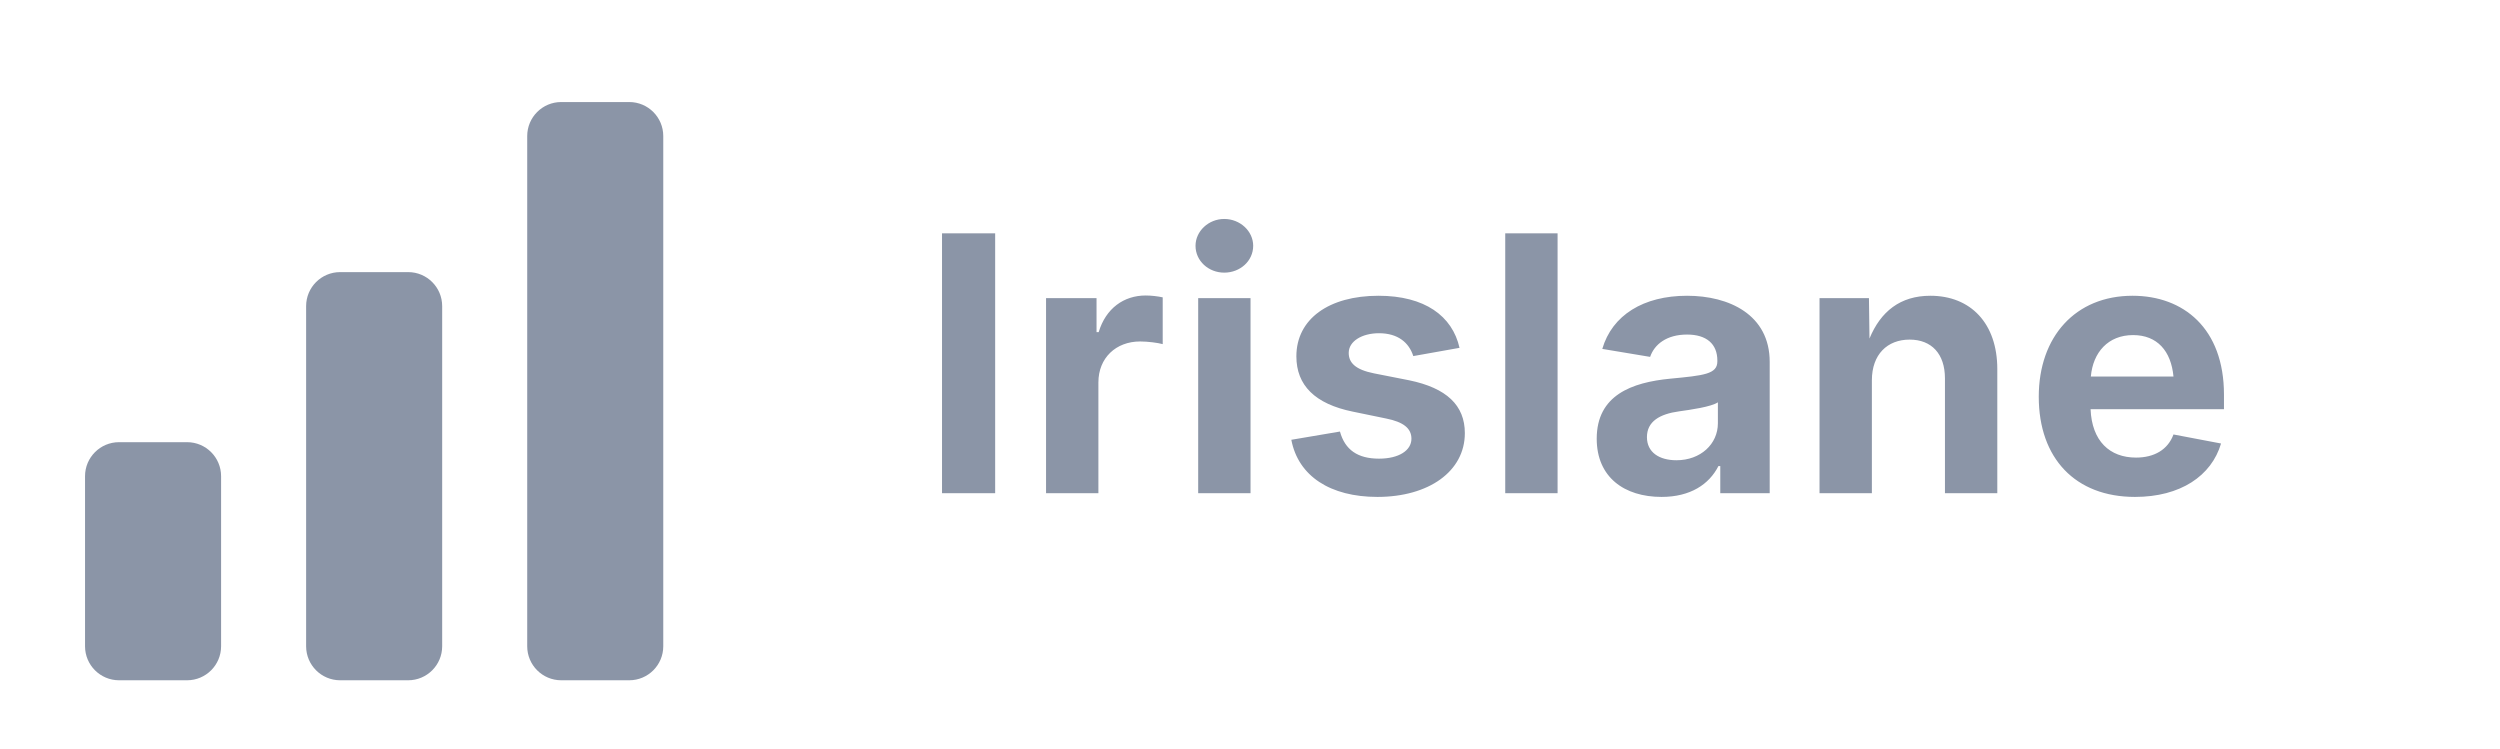
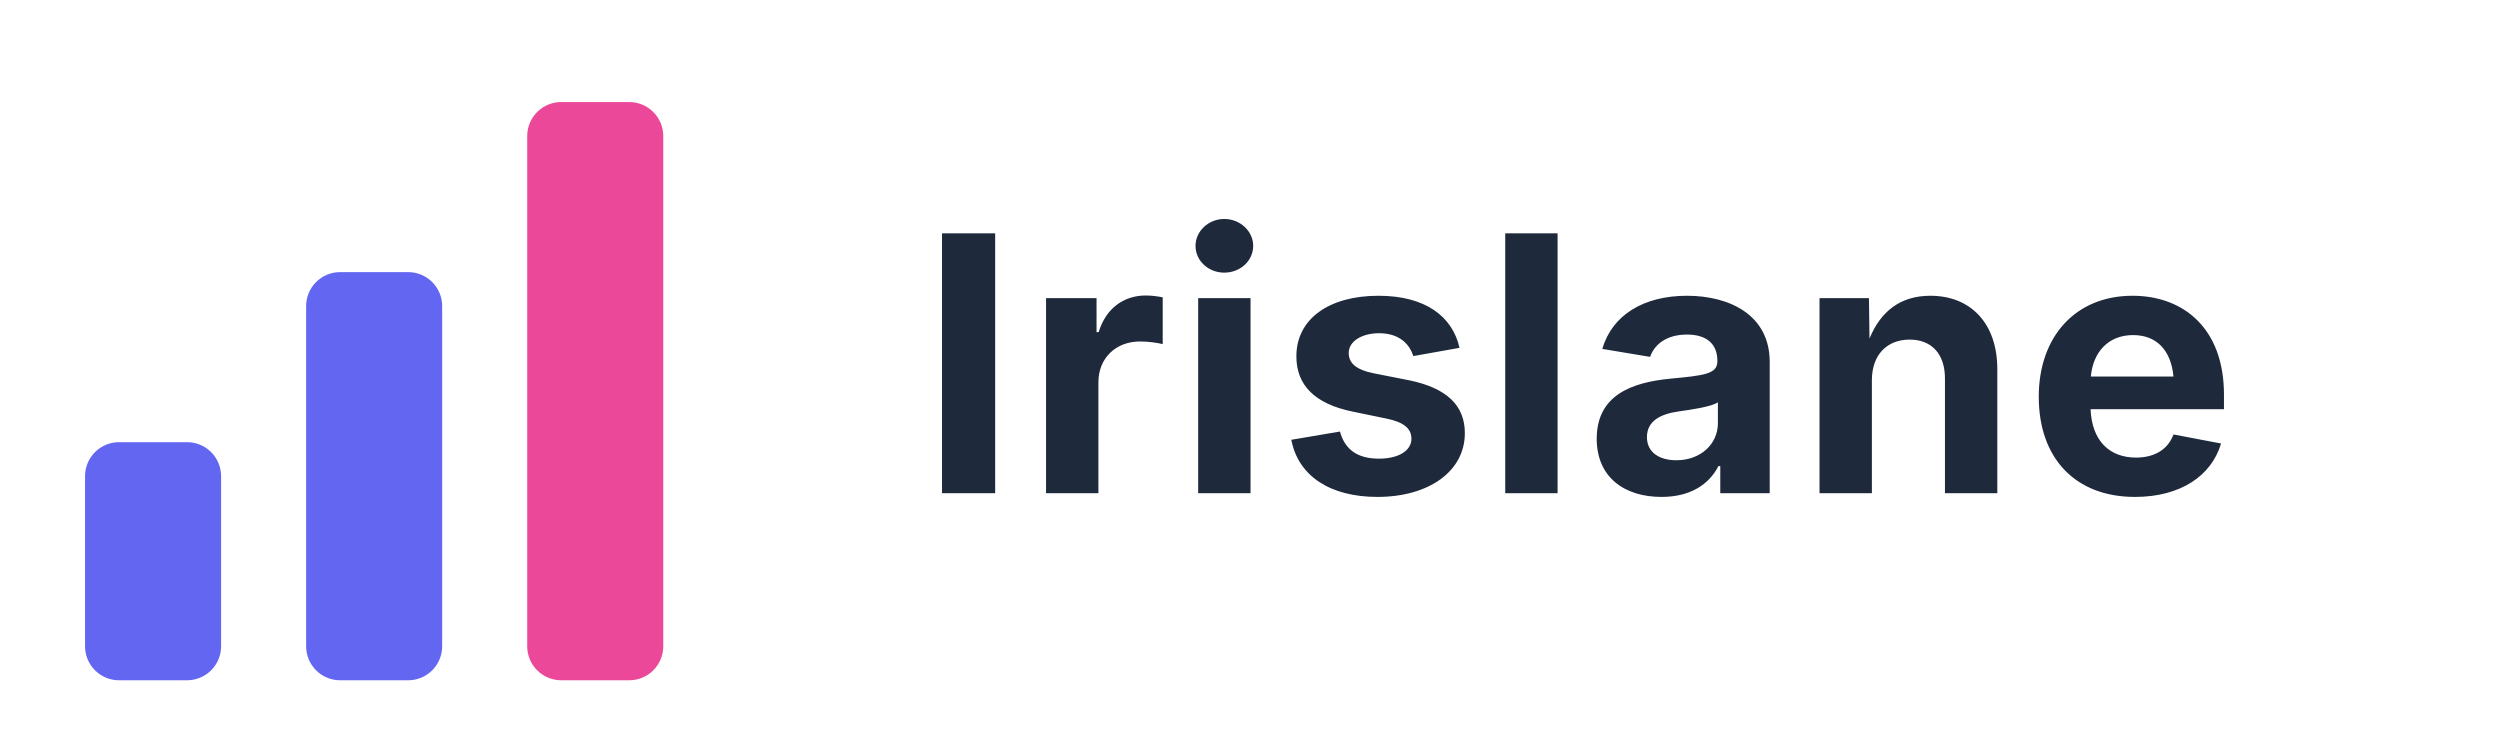
<svg xmlns="http://www.w3.org/2000/svg" viewBox="0 0 147 44" role="img" aria-label="Irislane">
  <g transform="translate(0 0)">
-     <rect x="5" y="26" width="8" height="14" rx="2" fill="#8b95a7" />
-     <rect x="18" y="16" width="8" height="24" rx="2" fill="#8b95a7" />
-     <rect x="31" y="6" width="8" height="34" rx="2" fill="#8b95a7" />
+     <rect x="5" y="26" width="8" height="14" rx="2" fill="#6366f1" />
+     <rect x="18" y="16" width="8" height="24" rx="2" fill="#6366f1" />
+     <rect x="31" y="6" width="8" height="34" rx="2" fill="#ec4899" />
  </g>
-   <text x="54" y="29" textLength="91" lengthAdjust="spacingAndGlyphs" font-family="Inter, 'Segoe UI', Arial, sans-serif" font-size="21" font-weight="700" letter-spacing="0.3" fill="#8b95a7">Irislane</text>
+   <text x="54" y="29" textLength="91" lengthAdjust="spacingAndGlyphs" font-family="Inter, 'Segoe UI', Arial, sans-serif" font-size="21" font-weight="700" letter-spacing="0.3" fill="#1e293b">Irislane</text>
</svg>
